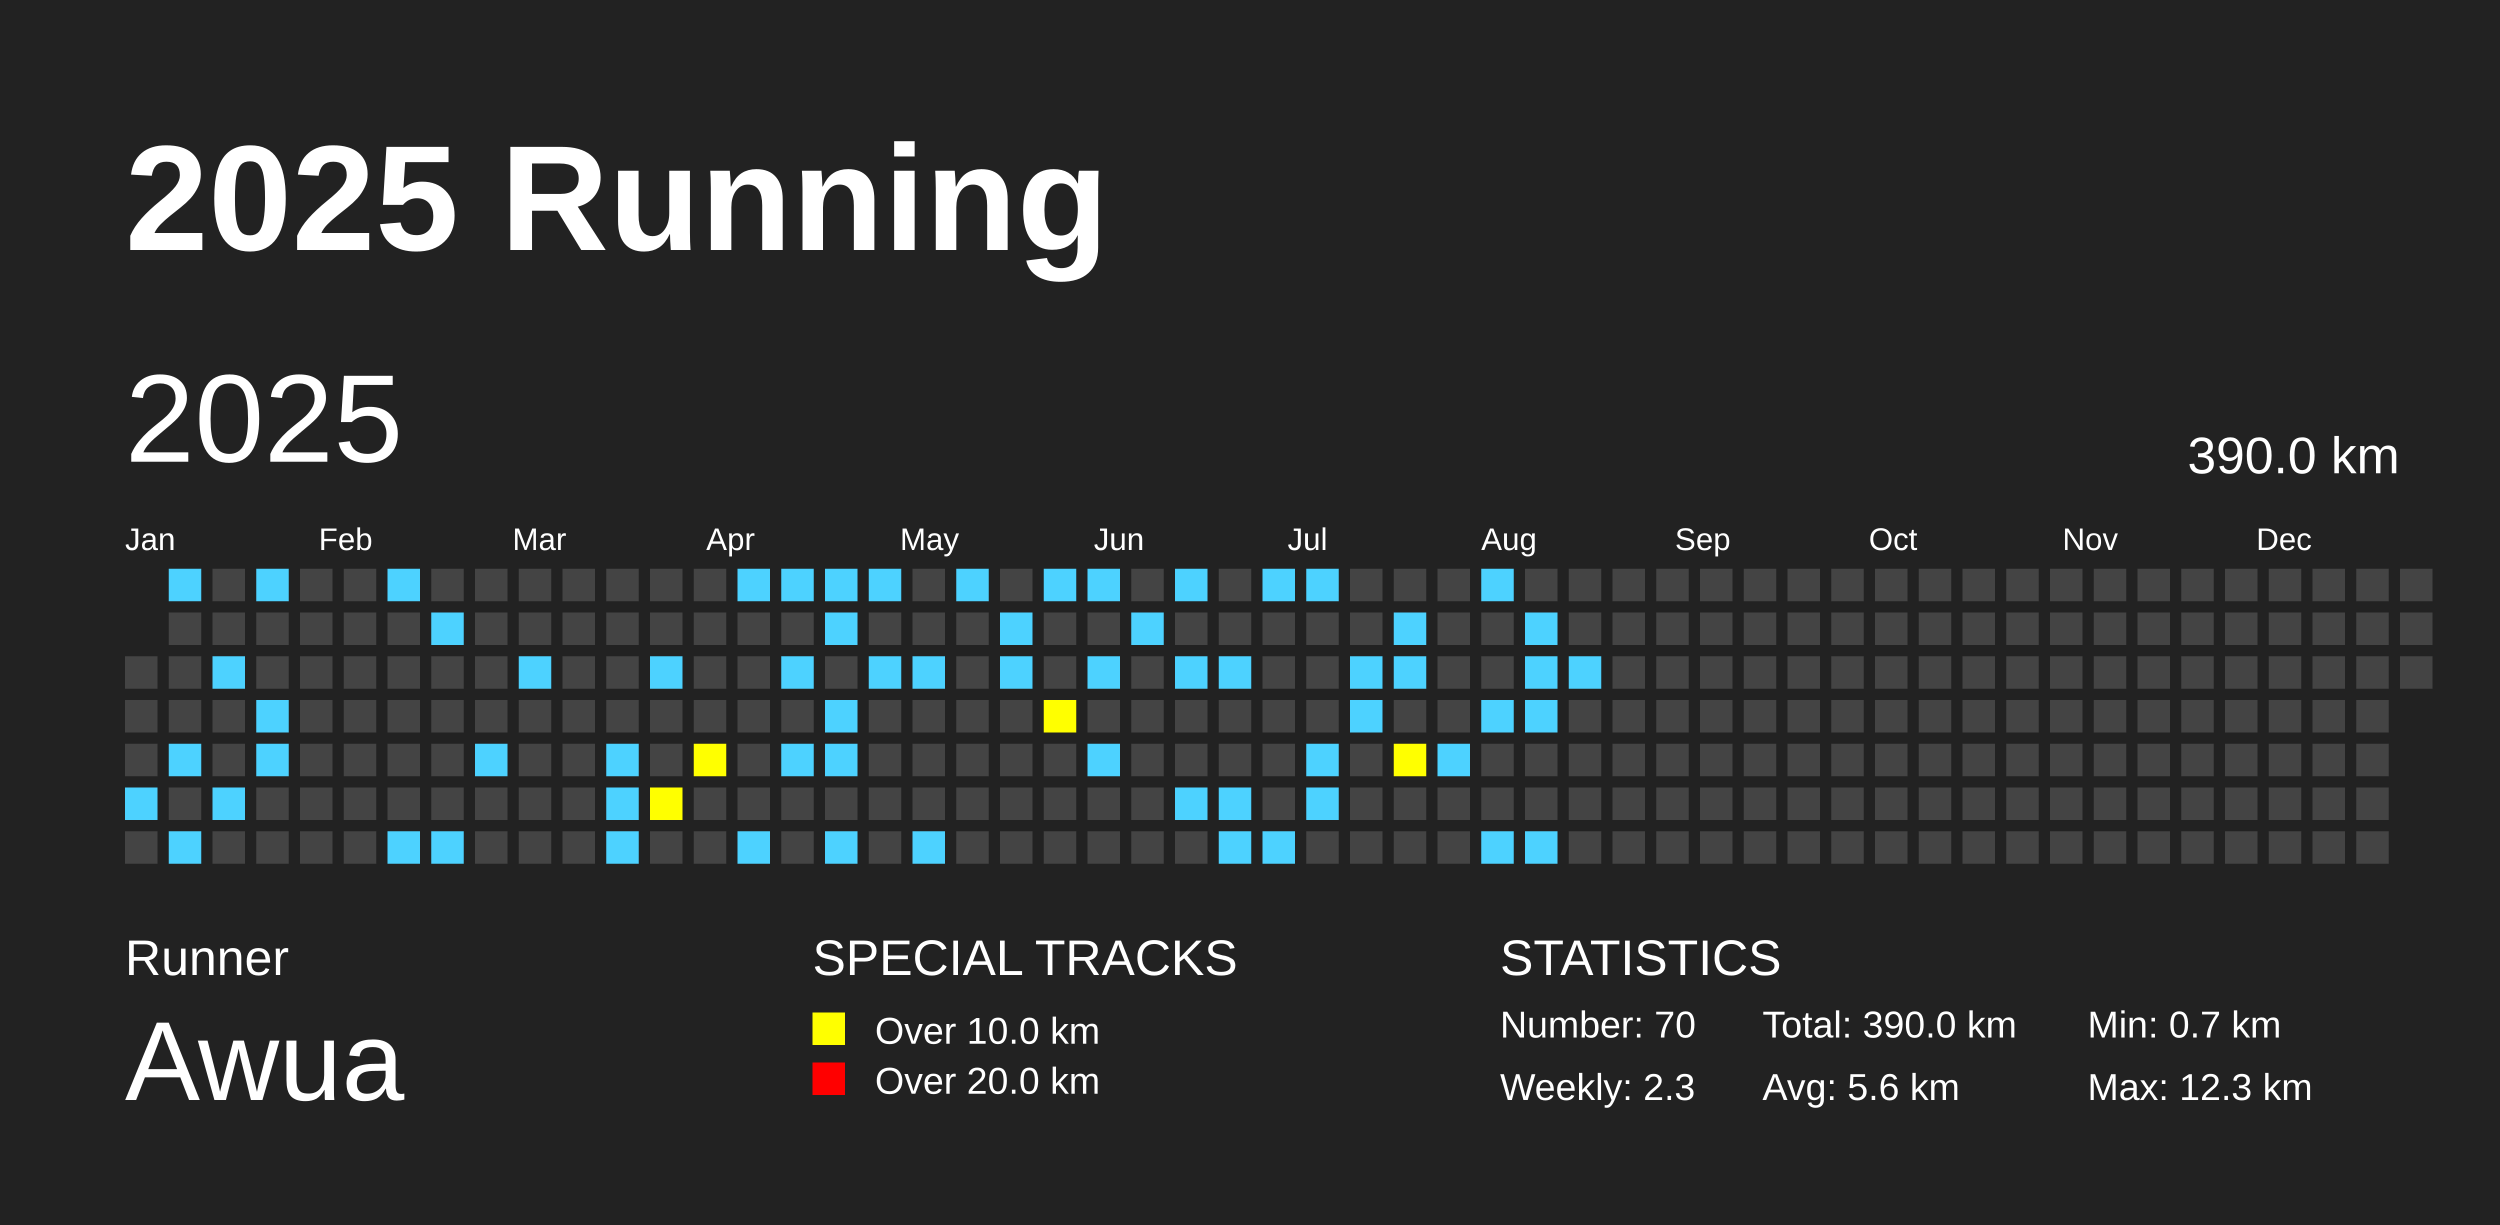
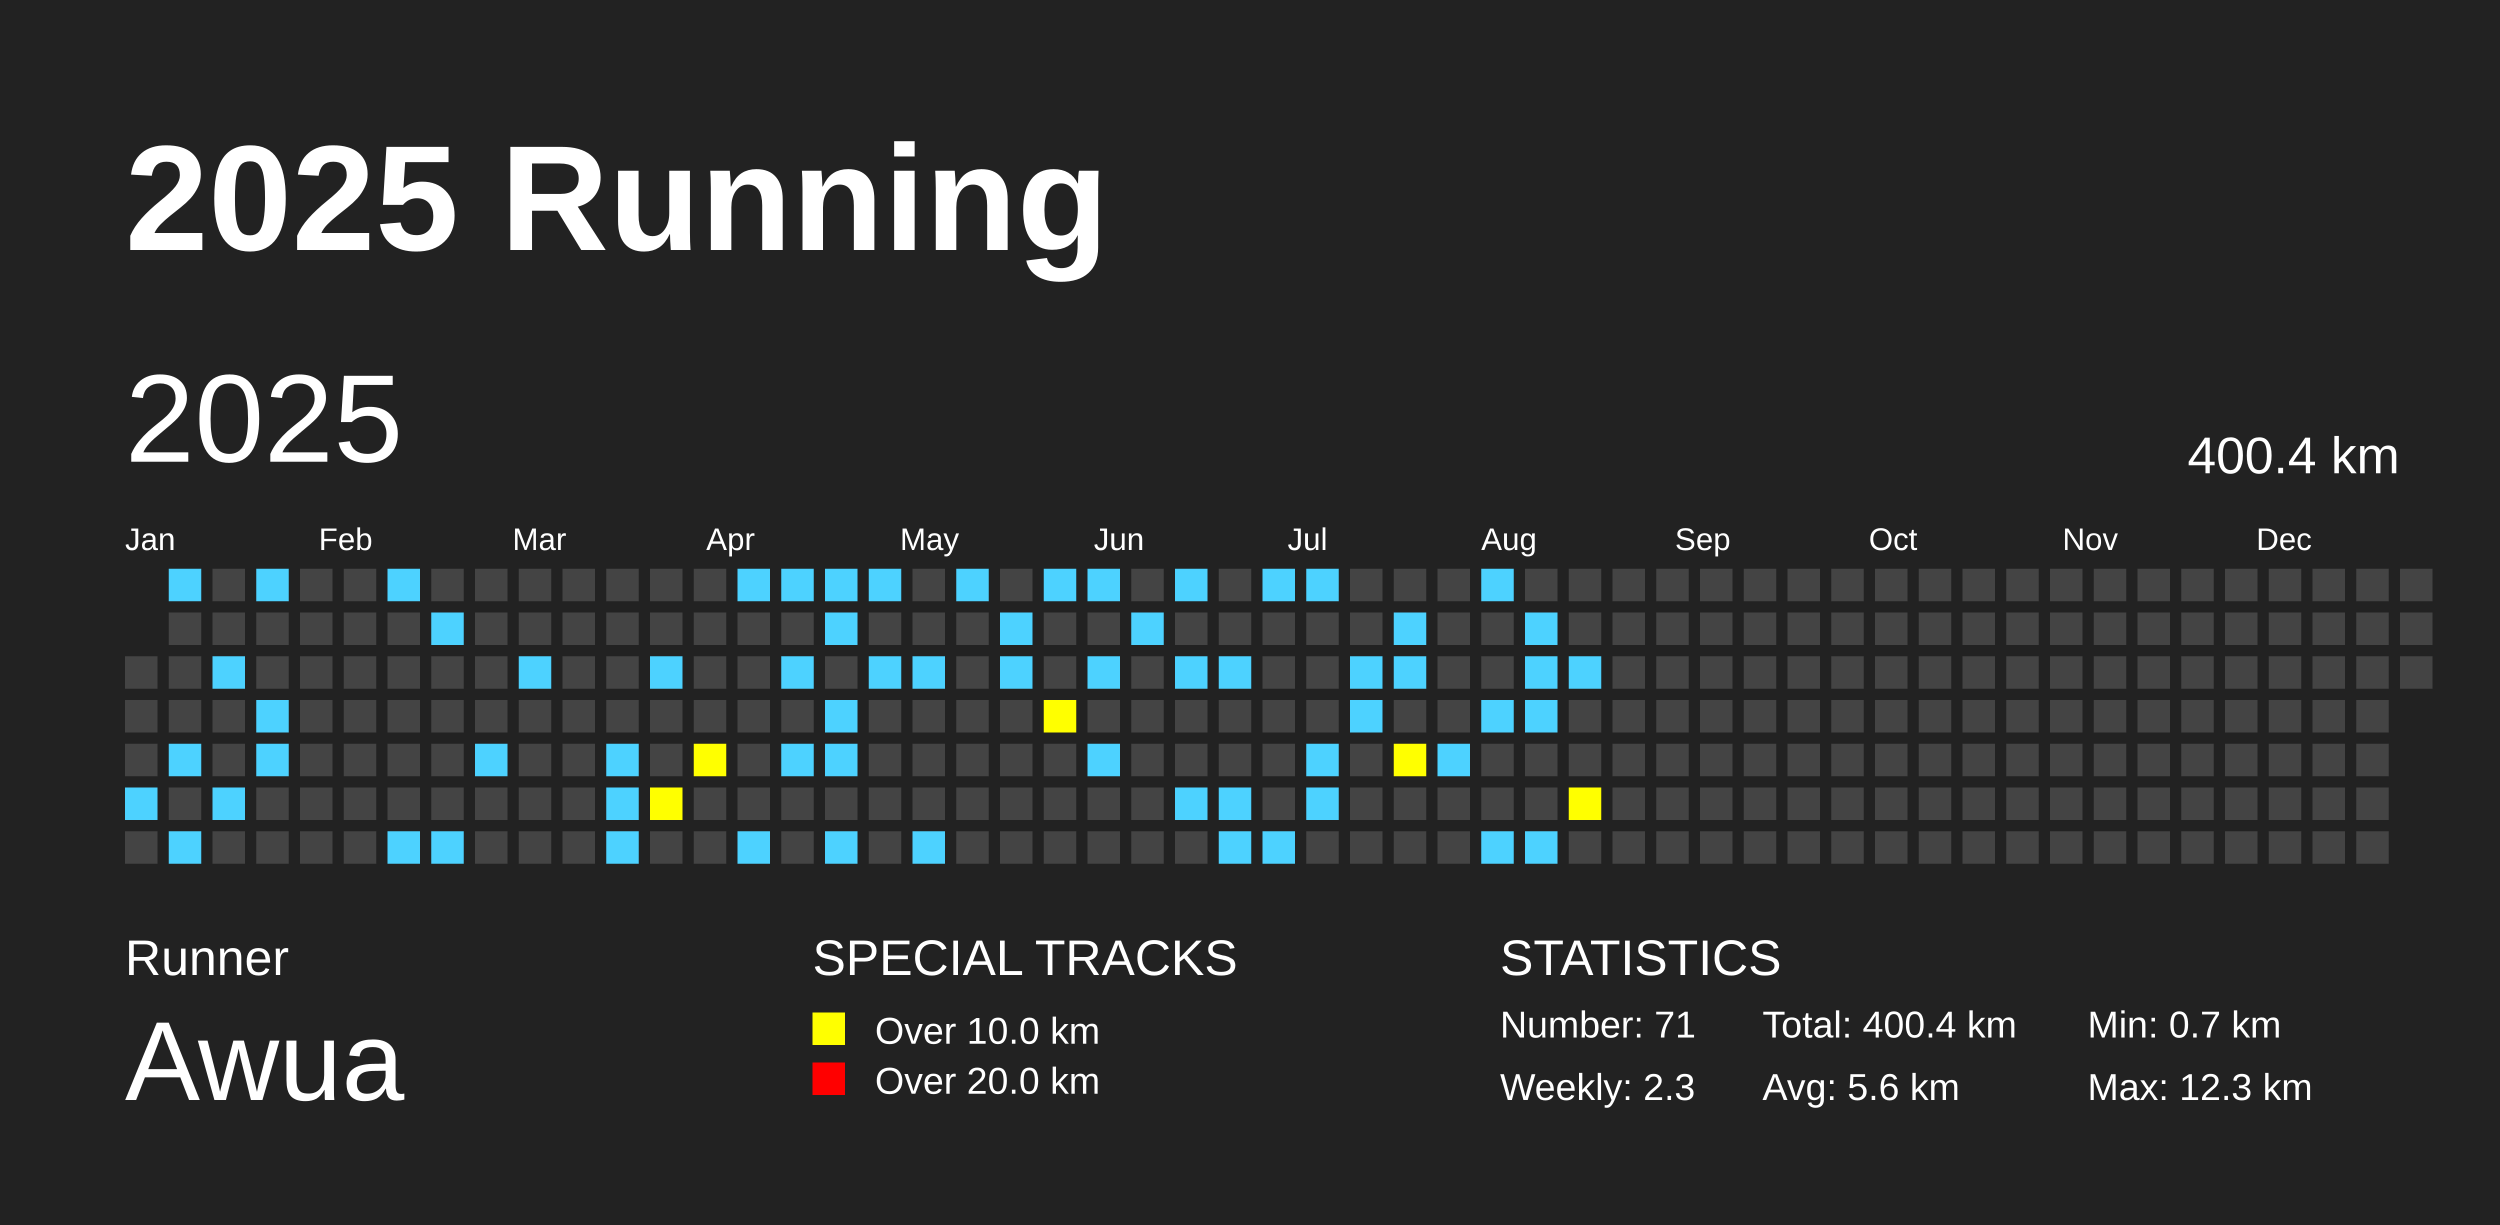
<svg xmlns="http://www.w3.org/2000/svg" baseProfile="full" height="98mm" version="1.1" viewBox="0,0,200,98" width="200mm">
  <defs />
  <rect fill="#222222" height="98" width="200" x="0" y="0" />
  <text fill="#FFFFFF" style="font-size:12px; font-family:Arial; font-weight:bold;" x="10" y="20">2025 Running</text>
  <text fill="#FFFFFF" style="font-size:4px; font-family:Arial" x="10" y="78">Runner</text>
  <text fill="#FFFFFF" style="font-size:9px; font-family:Arial" x="10" y="88">Awua</text>
  <text fill="#FFFFFF" style="font-size:4px; font-family:Arial" x="65" y="78">SPECIAL TRACKS</text>
  <rect fill="yellow" height="2.6" width="2.6" x="65" y="81" />
  <text fill="#FFFFFF" style="font-size:3px; font-family:Arial" x="70" y="83.5">Over 10.0 km</text>
  <rect fill="red" height="2.6" width="2.6" x="65" y="85" />
  <text fill="#FFFFFF" style="font-size:3px; font-family:Arial" x="70" y="87.5">Over 20.0 km</text>
  <text fill="#FFFFFF" style="font-size:4px; font-family:Arial" x="120" y="78">STATISTICS</text>
-   <text fill="#FFFFFF" style="font-size:3px; font-family:Arial" x="120" y="83">Number: 70</text>
+   <text fill="#FFFFFF" style="font-size:3px; font-family:Arial" x="120" y="83">Number: 71</text>
  <text fill="#FFFFFF" style="font-size:3px; font-family:Arial" x="120" y="88">Weekly: 2.3</text>
-   <text fill="#FFFFFF" style="font-size:3px; font-family:Arial" x="141" y="83">Total: 390.0 km</text>
+   <text fill="#FFFFFF" style="font-size:3px; font-family:Arial" x="141" y="83">Total: 400.4 km</text>
  <text fill="#FFFFFF" style="font-size:3px; font-family:Arial" x="141" y="88">Avg: 5.6 km</text>
  <text fill="#FFFFFF" style="font-size:3px; font-family:Arial" x="167" y="83">Min: 0.7 km</text>
  <text fill="#FFFFFF" style="font-size:3px; font-family:Arial" x="167" y="88">Max: 12.3 km</text>
  <text dominant-baseline="hanging" fill="#FFFFFF" style="font-size:10.0px; font-family:Arial;" x="10" y="30">2025</text>
-   <text dominant-baseline="hanging" fill="#FFFFFF" style="font-size:4.125px; font-family:Arial;" x="175" y="35">390.0 km</text>
+   <text dominant-baseline="hanging" fill="#FFFFFF" style="font-size:4.125px; font-family:Arial;" x="175" y="35">400.4 km</text>
  <text fill="#FFFFFF" style="font-size:2.5px; font-family:Arial" x="10.0" y="44">Jan</text>
  <text fill="#FFFFFF" style="font-size:2.5px; font-family:Arial" x="25.5" y="44">Feb</text>
  <text fill="#FFFFFF" style="font-size:2.5px; font-family:Arial" x="41.0" y="44">Mar</text>
  <text fill="#FFFFFF" style="font-size:2.5px; font-family:Arial" x="56.5" y="44">Apr</text>
  <text fill="#FFFFFF" style="font-size:2.5px; font-family:Arial" x="72.0" y="44">May</text>
  <text fill="#FFFFFF" style="font-size:2.5px; font-family:Arial" x="87.5" y="44">Jun</text>
  <text fill="#FFFFFF" style="font-size:2.5px; font-family:Arial" x="103.0" y="44">Jul</text>
  <text fill="#FFFFFF" style="font-size:2.5px; font-family:Arial" x="118.5" y="44">Aug</text>
  <text fill="#FFFFFF" style="font-size:2.5px; font-family:Arial" x="134.0" y="44">Sep</text>
  <text fill="#FFFFFF" style="font-size:2.5px; font-family:Arial" x="149.5" y="44">Oct</text>
  <text fill="#FFFFFF" style="font-size:2.5px; font-family:Arial" x="165.0" y="44">Nov</text>
  <text fill="#FFFFFF" style="font-size:2.5px; font-family:Arial" x="180.5" y="44">Dec</text>
  <rect fill="#444444" height="2.6" width="2.6" x="10.0" y="52.5" />
  <rect fill="#444444" height="2.6" width="2.6" x="10.0" y="56.0" />
  <rect fill="#444444" height="2.6" width="2.6" x="10.0" y="59.5" />
  <rect fill="#4DD2FF" height="2.6" width="2.6" x="10.0" y="63.0" />
  <rect fill="#444444" height="2.6" width="2.6" x="10.0" y="66.5" />
  <rect fill="#4DD2FF" height="2.6" width="2.6" x="13.5" y="45.5" />
  <rect fill="#444444" height="2.6" width="2.6" x="13.5" y="49.0" />
  <rect fill="#444444" height="2.6" width="2.6" x="13.5" y="52.5" />
  <rect fill="#444444" height="2.6" width="2.6" x="13.5" y="56.0" />
  <rect fill="#4DD2FF" height="2.6" width="2.6" x="13.5" y="59.5" />
  <rect fill="#444444" height="2.6" width="2.6" x="13.5" y="63.0" />
  <rect fill="#4DD2FF" height="2.6" width="2.6" x="13.5" y="66.5" />
  <rect fill="#444444" height="2.6" width="2.6" x="17.0" y="45.5" />
  <rect fill="#444444" height="2.6" width="2.6" x="17.0" y="49.0" />
  <rect fill="#4DD2FF" height="2.6" width="2.6" x="17.0" y="52.5" />
  <rect fill="#444444" height="2.6" width="2.6" x="17.0" y="56.0" />
  <rect fill="#444444" height="2.6" width="2.6" x="17.0" y="59.5" />
  <rect fill="#4DD2FF" height="2.6" width="2.6" x="17.0" y="63.0" />
  <rect fill="#444444" height="2.6" width="2.6" x="17.0" y="66.5" />
  <rect fill="#4DD2FF" height="2.6" width="2.6" x="20.5" y="45.5" />
  <rect fill="#444444" height="2.6" width="2.6" x="20.5" y="49.0" />
  <rect fill="#444444" height="2.6" width="2.6" x="20.5" y="52.5" />
  <rect fill="#4DD2FF" height="2.6" width="2.6" x="20.5" y="56.0" />
  <rect fill="#4DD2FF" height="2.6" width="2.6" x="20.5" y="59.5" />
  <rect fill="#444444" height="2.6" width="2.6" x="20.5" y="63.0" />
  <rect fill="#444444" height="2.6" width="2.6" x="20.5" y="66.5" />
  <rect fill="#444444" height="2.6" width="2.6" x="24.0" y="45.5" />
  <rect fill="#444444" height="2.6" width="2.6" x="24.0" y="49.0" />
  <rect fill="#444444" height="2.6" width="2.6" x="24.0" y="52.5" />
  <rect fill="#444444" height="2.6" width="2.6" x="24.0" y="56.0" />
  <rect fill="#444444" height="2.6" width="2.6" x="24.0" y="59.5" />
  <rect fill="#444444" height="2.6" width="2.6" x="24.0" y="63.0" />
  <rect fill="#444444" height="2.6" width="2.6" x="24.0" y="66.5" />
  <rect fill="#444444" height="2.6" width="2.6" x="27.5" y="45.5" />
  <rect fill="#444444" height="2.6" width="2.6" x="27.5" y="49.0" />
  <rect fill="#444444" height="2.6" width="2.6" x="27.5" y="52.5" />
  <rect fill="#444444" height="2.6" width="2.6" x="27.5" y="56.0" />
  <rect fill="#444444" height="2.6" width="2.6" x="27.5" y="59.5" />
  <rect fill="#444444" height="2.6" width="2.6" x="27.5" y="63.0" />
  <rect fill="#444444" height="2.6" width="2.6" x="27.5" y="66.5" />
  <rect fill="#4DD2FF" height="2.6" width="2.6" x="31.0" y="45.5" />
  <rect fill="#444444" height="2.6" width="2.6" x="31.0" y="49.0" />
  <rect fill="#444444" height="2.6" width="2.6" x="31.0" y="52.5" />
  <rect fill="#444444" height="2.6" width="2.6" x="31.0" y="56.0" />
  <rect fill="#444444" height="2.6" width="2.6" x="31.0" y="59.5" />
  <rect fill="#444444" height="2.6" width="2.6" x="31.0" y="63.0" />
  <rect fill="#4DD2FF" height="2.6" width="2.6" x="31.0" y="66.5" />
  <rect fill="#444444" height="2.6" width="2.6" x="34.5" y="45.5" />
  <rect fill="#4DD2FF" height="2.6" width="2.6" x="34.5" y="49.0" />
  <rect fill="#444444" height="2.6" width="2.6" x="34.5" y="52.5" />
  <rect fill="#444444" height="2.6" width="2.6" x="34.5" y="56.0" />
  <rect fill="#444444" height="2.6" width="2.6" x="34.5" y="59.5" />
  <rect fill="#444444" height="2.6" width="2.6" x="34.5" y="63.0" />
  <rect fill="#4DD2FF" height="2.6" width="2.6" x="34.5" y="66.5" />
  <rect fill="#444444" height="2.6" width="2.6" x="38.0" y="45.5" />
  <rect fill="#444444" height="2.6" width="2.6" x="38.0" y="49.0" />
  <rect fill="#444444" height="2.6" width="2.6" x="38.0" y="52.5" />
  <rect fill="#444444" height="2.6" width="2.6" x="38.0" y="56.0" />
  <rect fill="#4DD2FF" height="2.6" width="2.6" x="38.0" y="59.5" />
  <rect fill="#444444" height="2.6" width="2.6" x="38.0" y="63.0" />
  <rect fill="#444444" height="2.6" width="2.6" x="38.0" y="66.5" />
  <rect fill="#444444" height="2.6" width="2.6" x="41.5" y="45.5" />
  <rect fill="#444444" height="2.6" width="2.6" x="41.5" y="49.0" />
  <rect fill="#4DD2FF" height="2.6" width="2.6" x="41.5" y="52.5" />
  <rect fill="#444444" height="2.6" width="2.6" x="41.5" y="56.0" />
  <rect fill="#444444" height="2.6" width="2.6" x="41.5" y="59.5" />
  <rect fill="#444444" height="2.6" width="2.6" x="41.5" y="63.0" />
  <rect fill="#444444" height="2.6" width="2.6" x="41.5" y="66.5" />
  <rect fill="#444444" height="2.6" width="2.6" x="45.0" y="45.5" />
  <rect fill="#444444" height="2.6" width="2.6" x="45.0" y="49.0" />
  <rect fill="#444444" height="2.6" width="2.6" x="45.0" y="52.5" />
  <rect fill="#444444" height="2.6" width="2.6" x="45.0" y="56.0" />
  <rect fill="#444444" height="2.6" width="2.6" x="45.0" y="59.5" />
  <rect fill="#444444" height="2.6" width="2.6" x="45.0" y="63.0" />
  <rect fill="#444444" height="2.6" width="2.6" x="45.0" y="66.5" />
  <rect fill="#444444" height="2.6" width="2.6" x="48.5" y="45.5" />
  <rect fill="#444444" height="2.6" width="2.6" x="48.5" y="49.0" />
  <rect fill="#444444" height="2.6" width="2.6" x="48.5" y="52.5" />
  <rect fill="#444444" height="2.6" width="2.6" x="48.5" y="56.0" />
  <rect fill="#4DD2FF" height="2.6" width="2.6" x="48.5" y="59.5" />
  <rect fill="#4DD2FF" height="2.6" width="2.6" x="48.5" y="63.0" />
  <rect fill="#4DD2FF" height="2.6" width="2.6" x="48.5" y="66.5" />
  <rect fill="#444444" height="2.6" width="2.6" x="52.0" y="45.5" />
  <rect fill="#444444" height="2.6" width="2.6" x="52.0" y="49.0" />
  <rect fill="#4DD2FF" height="2.6" width="2.6" x="52.0" y="52.5" />
  <rect fill="#444444" height="2.6" width="2.6" x="52.0" y="56.0" />
  <rect fill="#444444" height="2.6" width="2.6" x="52.0" y="59.5" />
  <rect fill="yellow" height="2.6" width="2.6" x="52.0" y="63.0" />
  <rect fill="#444444" height="2.6" width="2.6" x="52.0" y="66.5" />
  <rect fill="#444444" height="2.6" width="2.6" x="55.5" y="45.5" />
  <rect fill="#444444" height="2.6" width="2.6" x="55.5" y="49.0" />
  <rect fill="#444444" height="2.6" width="2.6" x="55.5" y="52.5" />
  <rect fill="#444444" height="2.6" width="2.6" x="55.5" y="56.0" />
  <rect fill="yellow" height="2.6" width="2.6" x="55.5" y="59.5" />
  <rect fill="#444444" height="2.6" width="2.6" x="55.5" y="63.0" />
  <rect fill="#444444" height="2.6" width="2.6" x="55.5" y="66.5" />
  <rect fill="#4DD2FF" height="2.6" width="2.6" x="59.0" y="45.5" />
  <rect fill="#444444" height="2.6" width="2.6" x="59.0" y="49.0" />
  <rect fill="#444444" height="2.6" width="2.6" x="59.0" y="52.5" />
  <rect fill="#444444" height="2.6" width="2.6" x="59.0" y="56.0" />
  <rect fill="#444444" height="2.6" width="2.6" x="59.0" y="59.5" />
  <rect fill="#444444" height="2.6" width="2.6" x="59.0" y="63.0" />
  <rect fill="#4DD2FF" height="2.6" width="2.6" x="59.0" y="66.5" />
  <rect fill="#4DD2FF" height="2.6" width="2.6" x="62.5" y="45.5" />
  <rect fill="#444444" height="2.6" width="2.6" x="62.5" y="49.0" />
  <rect fill="#4DD2FF" height="2.6" width="2.6" x="62.5" y="52.5" />
  <rect fill="#444444" height="2.6" width="2.6" x="62.5" y="56.0" />
  <rect fill="#4DD2FF" height="2.6" width="2.6" x="62.5" y="59.5" />
  <rect fill="#444444" height="2.6" width="2.6" x="62.5" y="63.0" />
  <rect fill="#444444" height="2.6" width="2.6" x="62.5" y="66.5" />
  <rect fill="#4DD2FF" height="2.6" width="2.6" x="66.0" y="45.5" />
  <rect fill="#4DD2FF" height="2.6" width="2.6" x="66.0" y="49.0" />
  <rect fill="#444444" height="2.6" width="2.6" x="66.0" y="52.5" />
  <rect fill="#4DD2FF" height="2.6" width="2.6" x="66.0" y="56.0" />
  <rect fill="#4DD2FF" height="2.6" width="2.6" x="66.0" y="59.5" />
  <rect fill="#444444" height="2.6" width="2.6" x="66.0" y="63.0" />
  <rect fill="#4DD2FF" height="2.6" width="2.6" x="66.0" y="66.5" />
  <rect fill="#4DD2FF" height="2.6" width="2.6" x="69.5" y="45.5" />
  <rect fill="#444444" height="2.6" width="2.6" x="69.5" y="49.0" />
  <rect fill="#4DD2FF" height="2.6" width="2.6" x="69.5" y="52.5" />
  <rect fill="#444444" height="2.6" width="2.6" x="69.5" y="56.0" />
  <rect fill="#444444" height="2.6" width="2.6" x="69.5" y="59.5" />
  <rect fill="#444444" height="2.6" width="2.6" x="69.5" y="63.0" />
  <rect fill="#444444" height="2.6" width="2.6" x="69.5" y="66.5" />
  <rect fill="#444444" height="2.6" width="2.6" x="73.0" y="45.5" />
  <rect fill="#444444" height="2.6" width="2.6" x="73.0" y="49.0" />
  <rect fill="#4DD2FF" height="2.6" width="2.6" x="73.0" y="52.5" />
  <rect fill="#444444" height="2.6" width="2.6" x="73.0" y="56.0" />
  <rect fill="#444444" height="2.6" width="2.6" x="73.0" y="59.5" />
  <rect fill="#444444" height="2.6" width="2.6" x="73.0" y="63.0" />
  <rect fill="#4DD2FF" height="2.6" width="2.6" x="73.0" y="66.5" />
  <rect fill="#4DD2FF" height="2.6" width="2.6" x="76.5" y="45.5" />
  <rect fill="#444444" height="2.6" width="2.6" x="76.5" y="49.0" />
  <rect fill="#444444" height="2.6" width="2.6" x="76.5" y="52.5" />
  <rect fill="#444444" height="2.6" width="2.6" x="76.5" y="56.0" />
  <rect fill="#444444" height="2.6" width="2.6" x="76.5" y="59.5" />
  <rect fill="#444444" height="2.6" width="2.6" x="76.5" y="63.0" />
  <rect fill="#444444" height="2.6" width="2.6" x="76.5" y="66.5" />
  <rect fill="#444444" height="2.6" width="2.6" x="80.0" y="45.5" />
  <rect fill="#4DD2FF" height="2.6" width="2.6" x="80.0" y="49.0" />
  <rect fill="#4DD2FF" height="2.6" width="2.6" x="80.0" y="52.5" />
  <rect fill="#444444" height="2.6" width="2.6" x="80.0" y="56.0" />
  <rect fill="#444444" height="2.6" width="2.6" x="80.0" y="59.5" />
  <rect fill="#444444" height="2.6" width="2.6" x="80.0" y="63.0" />
  <rect fill="#444444" height="2.6" width="2.6" x="80.0" y="66.5" />
  <rect fill="#4DD2FF" height="2.6" width="2.6" x="83.5" y="45.5" />
  <rect fill="#444444" height="2.6" width="2.6" x="83.5" y="49.0" />
  <rect fill="#444444" height="2.6" width="2.6" x="83.5" y="52.5" />
  <rect fill="yellow" height="2.6" width="2.6" x="83.5" y="56.0" />
  <rect fill="#444444" height="2.6" width="2.6" x="83.5" y="59.5" />
  <rect fill="#444444" height="2.6" width="2.6" x="83.5" y="63.0" />
  <rect fill="#444444" height="2.6" width="2.6" x="83.5" y="66.5" />
  <rect fill="#4DD2FF" height="2.6" width="2.6" x="87.0" y="45.5" />
  <rect fill="#444444" height="2.6" width="2.6" x="87.0" y="49.0" />
  <rect fill="#4DD2FF" height="2.6" width="2.6" x="87.0" y="52.5" />
  <rect fill="#444444" height="2.6" width="2.6" x="87.0" y="56.0" />
  <rect fill="#4DD2FF" height="2.6" width="2.6" x="87.0" y="59.5" />
  <rect fill="#444444" height="2.6" width="2.6" x="87.0" y="63.0" />
  <rect fill="#444444" height="2.6" width="2.6" x="87.0" y="66.5" />
  <rect fill="#444444" height="2.6" width="2.6" x="90.5" y="45.5" />
  <rect fill="#4DD2FF" height="2.6" width="2.6" x="90.5" y="49.0" />
  <rect fill="#444444" height="2.6" width="2.6" x="90.5" y="52.5" />
  <rect fill="#444444" height="2.6" width="2.6" x="90.5" y="56.0" />
  <rect fill="#444444" height="2.6" width="2.6" x="90.5" y="59.5" />
  <rect fill="#444444" height="2.6" width="2.6" x="90.5" y="63.0" />
  <rect fill="#444444" height="2.6" width="2.6" x="90.5" y="66.5" />
  <rect fill="#4DD2FF" height="2.6" width="2.6" x="94.0" y="45.5" />
  <rect fill="#444444" height="2.6" width="2.6" x="94.0" y="49.0" />
  <rect fill="#4DD2FF" height="2.6" width="2.6" x="94.0" y="52.5" />
  <rect fill="#444444" height="2.6" width="2.6" x="94.0" y="56.0" />
  <rect fill="#444444" height="2.6" width="2.6" x="94.0" y="59.5" />
  <rect fill="#4DD2FF" height="2.6" width="2.6" x="94.0" y="63.0" />
  <rect fill="#444444" height="2.6" width="2.6" x="94.0" y="66.5" />
  <rect fill="#444444" height="2.6" width="2.6" x="97.5" y="45.5" />
  <rect fill="#444444" height="2.6" width="2.6" x="97.5" y="49.0" />
  <rect fill="#4DD2FF" height="2.6" width="2.6" x="97.5" y="52.5" />
  <rect fill="#444444" height="2.6" width="2.6" x="97.5" y="56.0" />
  <rect fill="#444444" height="2.6" width="2.6" x="97.5" y="59.5" />
  <rect fill="#4DD2FF" height="2.6" width="2.6" x="97.5" y="63.0" />
  <rect fill="#4DD2FF" height="2.6" width="2.6" x="97.5" y="66.5" />
  <rect fill="#4DD2FF" height="2.6" width="2.6" x="101.0" y="45.5" />
  <rect fill="#444444" height="2.6" width="2.6" x="101.0" y="49.0" />
  <rect fill="#444444" height="2.6" width="2.6" x="101.0" y="52.5" />
  <rect fill="#444444" height="2.6" width="2.6" x="101.0" y="56.0" />
  <rect fill="#444444" height="2.6" width="2.6" x="101.0" y="59.5" />
  <rect fill="#444444" height="2.6" width="2.6" x="101.0" y="63.0" />
  <rect fill="#4DD2FF" height="2.6" width="2.6" x="101.0" y="66.5" />
  <rect fill="#4DD2FF" height="2.6" width="2.6" x="104.5" y="45.5" />
  <rect fill="#444444" height="2.6" width="2.6" x="104.5" y="49.0" />
  <rect fill="#444444" height="2.6" width="2.6" x="104.5" y="52.5" />
  <rect fill="#444444" height="2.6" width="2.6" x="104.5" y="56.0" />
  <rect fill="#4DD2FF" height="2.6" width="2.6" x="104.5" y="59.5" />
  <rect fill="#4DD2FF" height="2.6" width="2.6" x="104.5" y="63.0" />
  <rect fill="#444444" height="2.6" width="2.6" x="104.5" y="66.5" />
  <rect fill="#444444" height="2.6" width="2.6" x="108.0" y="45.5" />
  <rect fill="#444444" height="2.6" width="2.6" x="108.0" y="49.0" />
  <rect fill="#4DD2FF" height="2.6" width="2.6" x="108.0" y="52.5" />
  <rect fill="#4DD2FF" height="2.6" width="2.6" x="108.0" y="56.0" />
  <rect fill="#444444" height="2.6" width="2.6" x="108.0" y="59.5" />
  <rect fill="#444444" height="2.6" width="2.6" x="108.0" y="63.0" />
  <rect fill="#444444" height="2.6" width="2.6" x="108.0" y="66.5" />
  <rect fill="#444444" height="2.6" width="2.6" x="111.5" y="45.5" />
  <rect fill="#4DD2FF" height="2.6" width="2.6" x="111.5" y="49.0" />
  <rect fill="#4DD2FF" height="2.6" width="2.6" x="111.5" y="52.5" />
  <rect fill="#444444" height="2.6" width="2.6" x="111.5" y="56.0" />
  <rect fill="yellow" height="2.6" width="2.6" x="111.5" y="59.5" />
  <rect fill="#444444" height="2.6" width="2.6" x="111.5" y="63.0" />
  <rect fill="#444444" height="2.6" width="2.6" x="111.5" y="66.5" />
  <rect fill="#444444" height="2.6" width="2.6" x="115.0" y="45.5" />
  <rect fill="#444444" height="2.6" width="2.6" x="115.0" y="49.0" />
  <rect fill="#444444" height="2.6" width="2.6" x="115.0" y="52.5" />
  <rect fill="#444444" height="2.6" width="2.6" x="115.0" y="56.0" />
  <rect fill="#4DD2FF" height="2.6" width="2.6" x="115.0" y="59.5" />
  <rect fill="#444444" height="2.6" width="2.6" x="115.0" y="63.0" />
  <rect fill="#444444" height="2.6" width="2.6" x="115.0" y="66.5" />
  <rect fill="#4DD2FF" height="2.6" width="2.6" x="118.5" y="45.5" />
  <rect fill="#444444" height="2.6" width="2.6" x="118.5" y="49.0" />
  <rect fill="#444444" height="2.6" width="2.6" x="118.5" y="52.5" />
  <rect fill="#4DD2FF" height="2.6" width="2.6" x="118.5" y="56.0" />
  <rect fill="#444444" height="2.6" width="2.6" x="118.5" y="59.5" />
  <rect fill="#444444" height="2.6" width="2.6" x="118.5" y="63.0" />
  <rect fill="#4DD2FF" height="2.6" width="2.6" x="118.5" y="66.5" />
  <rect fill="#444444" height="2.6" width="2.6" x="122.0" y="45.5" />
  <rect fill="#4DD2FF" height="2.6" width="2.6" x="122.0" y="49.0" />
  <rect fill="#4DD2FF" height="2.6" width="2.6" x="122.0" y="52.5" />
  <rect fill="#4DD2FF" height="2.6" width="2.6" x="122.0" y="56.0" />
  <rect fill="#444444" height="2.6" width="2.6" x="122.0" y="59.5" />
  <rect fill="#444444" height="2.6" width="2.6" x="122.0" y="63.0" />
  <rect fill="#4DD2FF" height="2.6" width="2.6" x="122.0" y="66.5" />
  <rect fill="#444444" height="2.6" width="2.6" x="125.5" y="45.5" />
  <rect fill="#444444" height="2.6" width="2.6" x="125.5" y="49.0" />
  <rect fill="#4DD2FF" height="2.6" width="2.6" x="125.5" y="52.5" />
  <rect fill="#444444" height="2.6" width="2.6" x="125.5" y="56.0" />
  <rect fill="#444444" height="2.6" width="2.6" x="125.5" y="59.5" />
-   <rect fill="#444444" height="2.6" width="2.6" x="125.5" y="63.0" />
+   <rect fill="yellow" height="2.6" width="2.6" x="125.5" y="63.0" />
  <rect fill="#444444" height="2.6" width="2.6" x="125.5" y="66.5" />
  <rect fill="#444444" height="2.6" width="2.6" x="129.0" y="45.5" />
  <rect fill="#444444" height="2.6" width="2.6" x="129.0" y="49.0" />
  <rect fill="#444444" height="2.6" width="2.6" x="129.0" y="52.5" />
  <rect fill="#444444" height="2.6" width="2.6" x="129.0" y="56.0" />
  <rect fill="#444444" height="2.6" width="2.6" x="129.0" y="59.5" />
  <rect fill="#444444" height="2.6" width="2.6" x="129.0" y="63.0" />
  <rect fill="#444444" height="2.6" width="2.6" x="129.0" y="66.5" />
  <rect fill="#444444" height="2.6" width="2.6" x="132.5" y="45.5" />
  <rect fill="#444444" height="2.6" width="2.6" x="132.5" y="49.0" />
  <rect fill="#444444" height="2.6" width="2.6" x="132.5" y="52.5" />
  <rect fill="#444444" height="2.6" width="2.6" x="132.5" y="56.0" />
  <rect fill="#444444" height="2.6" width="2.6" x="132.5" y="59.5" />
  <rect fill="#444444" height="2.6" width="2.6" x="132.5" y="63.0" />
  <rect fill="#444444" height="2.6" width="2.6" x="132.5" y="66.5" />
  <rect fill="#444444" height="2.6" width="2.6" x="136.0" y="45.5" />
  <rect fill="#444444" height="2.6" width="2.6" x="136.0" y="49.0" />
  <rect fill="#444444" height="2.6" width="2.6" x="136.0" y="52.5" />
  <rect fill="#444444" height="2.6" width="2.6" x="136.0" y="56.0" />
  <rect fill="#444444" height="2.6" width="2.6" x="136.0" y="59.5" />
  <rect fill="#444444" height="2.6" width="2.6" x="136.0" y="63.0" />
  <rect fill="#444444" height="2.6" width="2.6" x="136.0" y="66.5" />
  <rect fill="#444444" height="2.6" width="2.6" x="139.5" y="45.5" />
  <rect fill="#444444" height="2.6" width="2.6" x="139.5" y="49.0" />
  <rect fill="#444444" height="2.6" width="2.6" x="139.5" y="52.5" />
  <rect fill="#444444" height="2.6" width="2.6" x="139.5" y="56.0" />
  <rect fill="#444444" height="2.6" width="2.6" x="139.5" y="59.5" />
  <rect fill="#444444" height="2.6" width="2.6" x="139.5" y="63.0" />
  <rect fill="#444444" height="2.6" width="2.6" x="139.5" y="66.5" />
  <rect fill="#444444" height="2.6" width="2.6" x="143.0" y="45.5" />
  <rect fill="#444444" height="2.6" width="2.6" x="143.0" y="49.0" />
  <rect fill="#444444" height="2.6" width="2.6" x="143.0" y="52.5" />
  <rect fill="#444444" height="2.6" width="2.6" x="143.0" y="56.0" />
  <rect fill="#444444" height="2.6" width="2.6" x="143.0" y="59.5" />
  <rect fill="#444444" height="2.6" width="2.6" x="143.0" y="63.0" />
  <rect fill="#444444" height="2.6" width="2.6" x="143.0" y="66.5" />
  <rect fill="#444444" height="2.6" width="2.6" x="146.5" y="45.5" />
  <rect fill="#444444" height="2.6" width="2.6" x="146.5" y="49.0" />
  <rect fill="#444444" height="2.6" width="2.6" x="146.5" y="52.5" />
  <rect fill="#444444" height="2.6" width="2.6" x="146.5" y="56.0" />
  <rect fill="#444444" height="2.6" width="2.6" x="146.5" y="59.5" />
  <rect fill="#444444" height="2.6" width="2.6" x="146.5" y="63.0" />
  <rect fill="#444444" height="2.6" width="2.6" x="146.5" y="66.5" />
  <rect fill="#444444" height="2.6" width="2.6" x="150.0" y="45.5" />
  <rect fill="#444444" height="2.6" width="2.6" x="150.0" y="49.0" />
  <rect fill="#444444" height="2.6" width="2.6" x="150.0" y="52.5" />
  <rect fill="#444444" height="2.6" width="2.6" x="150.0" y="56.0" />
  <rect fill="#444444" height="2.6" width="2.6" x="150.0" y="59.5" />
  <rect fill="#444444" height="2.6" width="2.6" x="150.0" y="63.0" />
  <rect fill="#444444" height="2.6" width="2.6" x="150.0" y="66.5" />
  <rect fill="#444444" height="2.6" width="2.6" x="153.5" y="45.5" />
  <rect fill="#444444" height="2.6" width="2.6" x="153.5" y="49.0" />
  <rect fill="#444444" height="2.6" width="2.6" x="153.5" y="52.5" />
  <rect fill="#444444" height="2.6" width="2.6" x="153.5" y="56.0" />
  <rect fill="#444444" height="2.6" width="2.6" x="153.5" y="59.5" />
  <rect fill="#444444" height="2.6" width="2.6" x="153.5" y="63.0" />
  <rect fill="#444444" height="2.6" width="2.6" x="153.5" y="66.5" />
  <rect fill="#444444" height="2.6" width="2.6" x="157.0" y="45.5" />
  <rect fill="#444444" height="2.6" width="2.6" x="157.0" y="49.0" />
  <rect fill="#444444" height="2.6" width="2.6" x="157.0" y="52.5" />
  <rect fill="#444444" height="2.6" width="2.6" x="157.0" y="56.0" />
  <rect fill="#444444" height="2.6" width="2.6" x="157.0" y="59.5" />
  <rect fill="#444444" height="2.6" width="2.6" x="157.0" y="63.0" />
  <rect fill="#444444" height="2.6" width="2.6" x="157.0" y="66.5" />
  <rect fill="#444444" height="2.6" width="2.6" x="160.5" y="45.5" />
  <rect fill="#444444" height="2.6" width="2.6" x="160.5" y="49.0" />
  <rect fill="#444444" height="2.6" width="2.6" x="160.5" y="52.5" />
  <rect fill="#444444" height="2.6" width="2.6" x="160.5" y="56.0" />
  <rect fill="#444444" height="2.6" width="2.6" x="160.5" y="59.5" />
  <rect fill="#444444" height="2.6" width="2.6" x="160.5" y="63.0" />
  <rect fill="#444444" height="2.6" width="2.6" x="160.5" y="66.5" />
  <rect fill="#444444" height="2.6" width="2.6" x="164.0" y="45.5" />
  <rect fill="#444444" height="2.6" width="2.6" x="164.0" y="49.0" />
  <rect fill="#444444" height="2.6" width="2.6" x="164.0" y="52.5" />
  <rect fill="#444444" height="2.6" width="2.6" x="164.0" y="56.0" />
  <rect fill="#444444" height="2.6" width="2.6" x="164.0" y="59.5" />
  <rect fill="#444444" height="2.6" width="2.6" x="164.0" y="63.0" />
  <rect fill="#444444" height="2.6" width="2.6" x="164.0" y="66.5" />
  <rect fill="#444444" height="2.6" width="2.6" x="167.5" y="45.5" />
  <rect fill="#444444" height="2.6" width="2.6" x="167.5" y="49.0" />
  <rect fill="#444444" height="2.6" width="2.6" x="167.5" y="52.5" />
  <rect fill="#444444" height="2.6" width="2.6" x="167.5" y="56.0" />
  <rect fill="#444444" height="2.6" width="2.6" x="167.5" y="59.5" />
  <rect fill="#444444" height="2.6" width="2.6" x="167.5" y="63.0" />
  <rect fill="#444444" height="2.6" width="2.6" x="167.5" y="66.5" />
  <rect fill="#444444" height="2.6" width="2.6" x="171.0" y="45.5" />
  <rect fill="#444444" height="2.6" width="2.6" x="171.0" y="49.0" />
  <rect fill="#444444" height="2.6" width="2.6" x="171.0" y="52.5" />
  <rect fill="#444444" height="2.6" width="2.6" x="171.0" y="56.0" />
  <rect fill="#444444" height="2.6" width="2.6" x="171.0" y="59.5" />
  <rect fill="#444444" height="2.6" width="2.6" x="171.0" y="63.0" />
  <rect fill="#444444" height="2.6" width="2.6" x="171.0" y="66.5" />
  <rect fill="#444444" height="2.6" width="2.6" x="174.5" y="45.5" />
  <rect fill="#444444" height="2.6" width="2.6" x="174.5" y="49.0" />
  <rect fill="#444444" height="2.6" width="2.6" x="174.5" y="52.5" />
  <rect fill="#444444" height="2.6" width="2.6" x="174.5" y="56.0" />
  <rect fill="#444444" height="2.6" width="2.6" x="174.5" y="59.5" />
  <rect fill="#444444" height="2.6" width="2.6" x="174.5" y="63.0" />
  <rect fill="#444444" height="2.6" width="2.6" x="174.5" y="66.5" />
  <rect fill="#444444" height="2.6" width="2.6" x="178.0" y="45.5" />
  <rect fill="#444444" height="2.6" width="2.6" x="178.0" y="49.0" />
  <rect fill="#444444" height="2.6" width="2.6" x="178.0" y="52.5" />
  <rect fill="#444444" height="2.6" width="2.6" x="178.0" y="56.0" />
  <rect fill="#444444" height="2.6" width="2.6" x="178.0" y="59.5" />
  <rect fill="#444444" height="2.6" width="2.6" x="178.0" y="63.0" />
  <rect fill="#444444" height="2.6" width="2.6" x="178.0" y="66.5" />
  <rect fill="#444444" height="2.6" width="2.6" x="181.5" y="45.5" />
  <rect fill="#444444" height="2.6" width="2.6" x="181.5" y="49.0" />
  <rect fill="#444444" height="2.6" width="2.6" x="181.5" y="52.5" />
  <rect fill="#444444" height="2.6" width="2.6" x="181.5" y="56.0" />
  <rect fill="#444444" height="2.6" width="2.6" x="181.5" y="59.5" />
  <rect fill="#444444" height="2.6" width="2.6" x="181.5" y="63.0" />
  <rect fill="#444444" height="2.6" width="2.6" x="181.5" y="66.5" />
  <rect fill="#444444" height="2.6" width="2.6" x="185.0" y="45.5" />
  <rect fill="#444444" height="2.6" width="2.6" x="185.0" y="49.0" />
  <rect fill="#444444" height="2.6" width="2.6" x="185.0" y="52.5" />
  <rect fill="#444444" height="2.6" width="2.6" x="185.0" y="56.0" />
  <rect fill="#444444" height="2.6" width="2.6" x="185.0" y="59.5" />
  <rect fill="#444444" height="2.6" width="2.6" x="185.0" y="63.0" />
  <rect fill="#444444" height="2.6" width="2.6" x="185.0" y="66.5" />
  <rect fill="#444444" height="2.6" width="2.6" x="188.5" y="45.5" />
  <rect fill="#444444" height="2.6" width="2.6" x="188.5" y="49.0" />
  <rect fill="#444444" height="2.6" width="2.6" x="188.5" y="52.5" />
  <rect fill="#444444" height="2.6" width="2.6" x="188.5" y="56.0" />
  <rect fill="#444444" height="2.6" width="2.6" x="188.5" y="59.5" />
  <rect fill="#444444" height="2.6" width="2.6" x="188.5" y="63.0" />
  <rect fill="#444444" height="2.6" width="2.6" x="188.5" y="66.5" />
  <rect fill="#444444" height="2.6" width="2.6" x="192.0" y="45.5" />
  <rect fill="#444444" height="2.6" width="2.6" x="192.0" y="49.0" />
  <rect fill="#444444" height="2.6" width="2.6" x="192.0" y="52.5" />
</svg>
